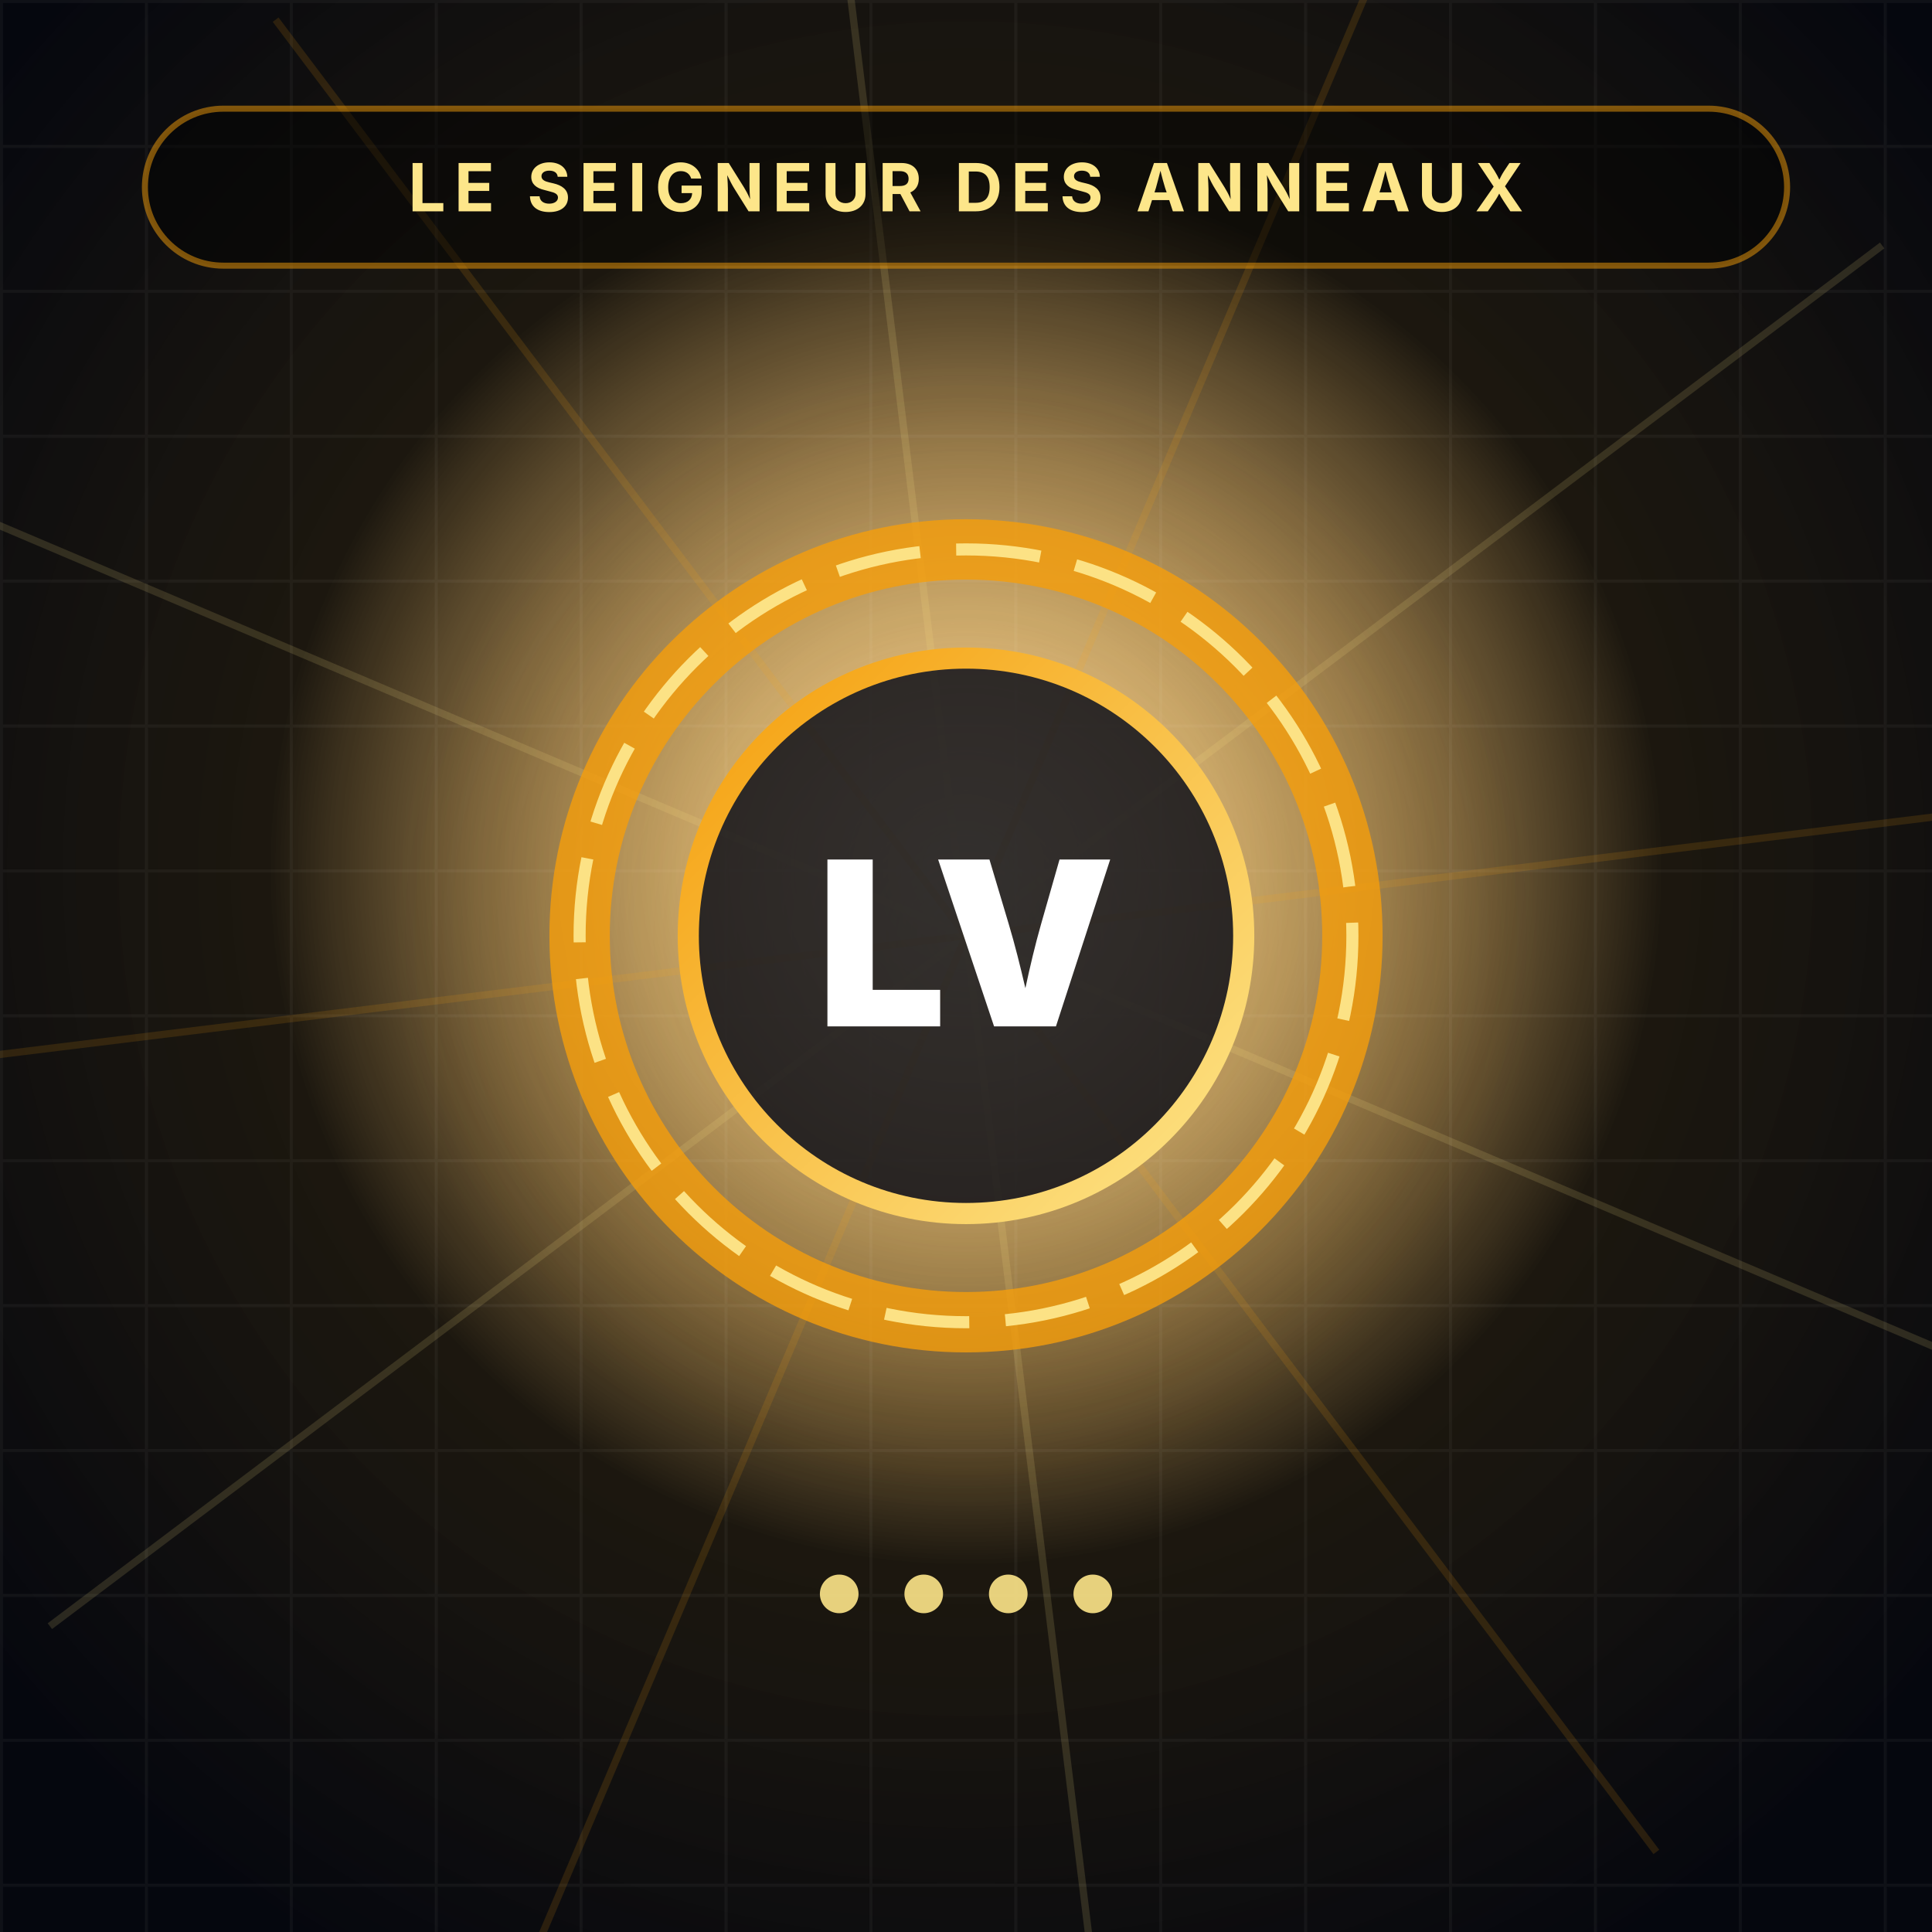
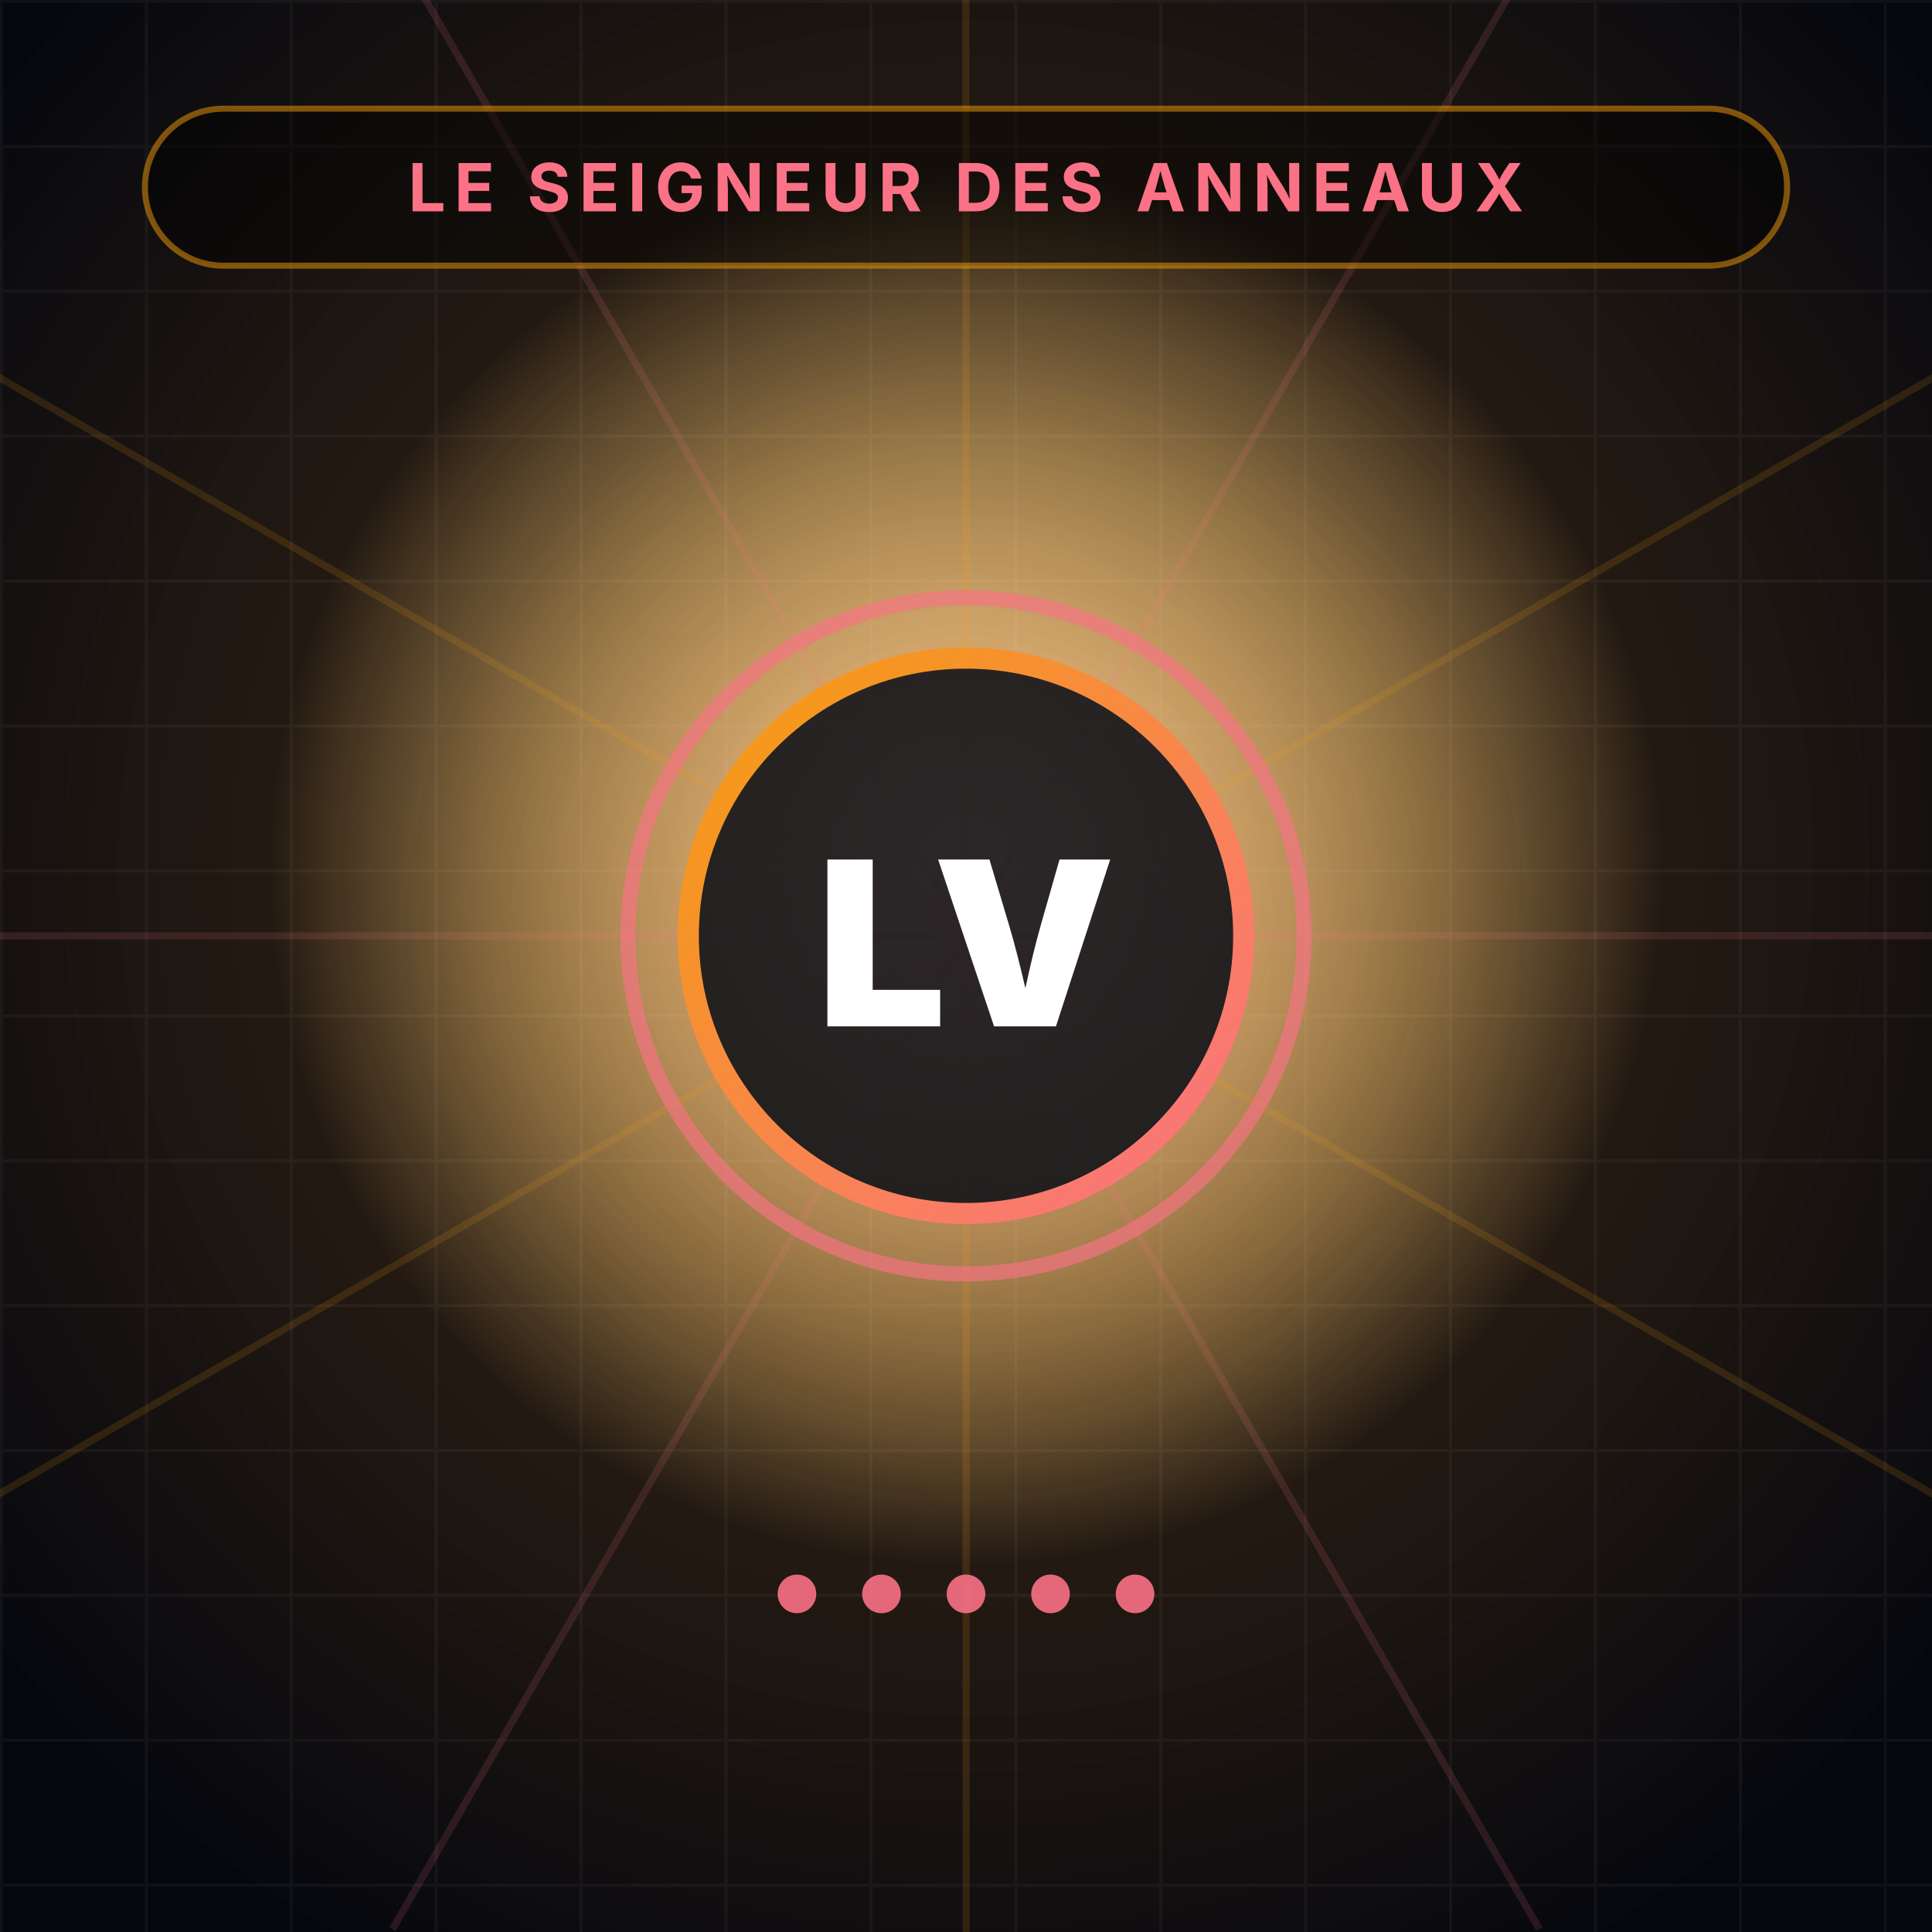
<svg xmlns="http://www.w3.org/2000/svg" viewBox="0 0 320 320" width="320" height="320">
  <defs>
    <radialGradient id="bgGrad" cx="50%" cy="45%" r="65%">
-       <stop offset="0%" stop-color="#f59e0b" stop-opacity="0.34" />
-       <stop offset="55%" stop-color="#140f06" stop-opacity="0.96" />
+       <stop offset="0%" stop-color="#f59e0b" stop-opacity="0.36" />
+       <stop offset="55%" stop-color="#1b1109" stop-opacity="0.96" />
      <stop offset="100%" stop-color="#05070e" stop-opacity="1" />
    </radialGradient>
    <radialGradient id="glow" cx="50%" cy="50%" r="50%">
-       <stop offset="0%" stop-color="#fde68a" stop-opacity="0.7" />
+       <stop offset="0%" stop-color="#fb7185" stop-opacity="0.7" />
      <stop offset="100%" stop-color="#f59e0b" stop-opacity="0" />
    </radialGradient>
    <linearGradient id="badgeGrad" x1="0%" y1="0%" x2="100%" y2="100%">
      <stop offset="0%" stop-color="#f59e0b" />
-       <stop offset="100%" stop-color="#fde68a" />
+       <stop offset="100%" stop-color="#fb7185" />
    </linearGradient>
    <pattern id="grid" width="24" height="24" patternUnits="userSpaceOnUse">
      <path d="M 24 0 L 0 0 0 24" fill="none" stroke="#ffffff" stroke-opacity="0.04" stroke-width="1" />
    </pattern>
  </defs>
  <rect width="320" height="320" fill="url(#bgGrad)" />
  <rect width="320" height="320" fill="url(#grid)" />
-   <g transform="rotate(-8 160 155)">
-     <line x1="160" y1="155" x2="349.971" y2="158.316" stroke="#f59e0b" stroke-width="1.2" opacity="0.14" />
-     <line x1="160" y1="155" x2="322.862" y2="252.857" stroke="#fde68a" stroke-width="1.2" opacity="0.14" />
-     <line x1="160" y1="155" x2="252.114" y2="321.178" stroke="#f59e0b" stroke-width="1.2" opacity="0.14" />
-     <line x1="160" y1="155" x2="156.684" y2="344.971" stroke="#fde68a" stroke-width="1.2" opacity="0.14" />
-     <line x1="160" y1="155" x2="62.143" y2="317.862" stroke="#f59e0b" stroke-width="1.2" opacity="0.14" />
-     <line x1="160" y1="155" x2="-6.178" y2="247.114" stroke="#fde68a" stroke-width="1.2" opacity="0.14" />
-     <line x1="160" y1="155" x2="-29.971" y2="151.684" stroke="#f59e0b" stroke-width="1.2" opacity="0.14" />
-     <line x1="160" y1="155" x2="-2.862" y2="57.143" stroke="#fde68a" stroke-width="1.2" opacity="0.14" />
-     <line x1="160" y1="155" x2="67.886" y2="-11.178" stroke="#f59e0b" stroke-width="1.2" opacity="0.14" />
-     <line x1="160" y1="155" x2="163.316" y2="-34.971" stroke="#fde68a" stroke-width="1.2" opacity="0.14" />
-     <line x1="160" y1="155" x2="257.857" y2="-7.862" stroke="#f59e0b" stroke-width="1.2" opacity="0.14" />
-     <line x1="160" y1="155" x2="326.178" y2="62.886" stroke="#fde68a" stroke-width="1.2" opacity="0.14" />
+   <g transform="rotate(30 160 155)">
+     <line x1="160" y1="155" x2="350.0" y2="155.0" stroke="#f59e0b" stroke-width="1.2" opacity="0.14" />
+     <line x1="160" y1="155" x2="324.5" y2="250.0" stroke="#fb7185" stroke-width="1.2" opacity="0.14" />
+     <line x1="160" y1="155" x2="255.0" y2="319.5" stroke="#f59e0b" stroke-width="1.2" opacity="0.14" />
+     <line x1="160" y1="155" x2="160.0" y2="345.0" stroke="#fb7185" stroke-width="1.2" opacity="0.14" />
+     <line x1="160" y1="155" x2="65.0" y2="319.5" stroke="#f59e0b" stroke-width="1.2" opacity="0.14" />
+     <line x1="160" y1="155" x2="-4.5" y2="250.0" stroke="#fb7185" stroke-width="1.2" opacity="0.14" />
+     <line x1="160" y1="155" x2="-30.0" y2="155.0" stroke="#f59e0b" stroke-width="1.2" opacity="0.14" />
+     <line x1="160" y1="155" x2="-4.5" y2="60.0" stroke="#fb7185" stroke-width="1.2" opacity="0.14" />
+     <line x1="160" y1="155" x2="65.0" y2="-9.5" stroke="#f59e0b" stroke-width="1.2" opacity="0.14" />
+     <line x1="160" y1="155" x2="160.0" y2="-35.0" stroke="#fb7185" stroke-width="1.2" opacity="0.14" />
+     <line x1="160" y1="155" x2="255.0" y2="-9.5" stroke="#f59e0b" stroke-width="1.2" opacity="0.14" />
+     <line x1="160" y1="155" x2="324.5" y2="60.0" stroke="#fb7185" stroke-width="1.2" opacity="0.14" />
  </g>
  <circle cx="160" cy="155" r="95" fill="url(#glow)" opacity="0.35" />
-   <circle cx="160" cy="155" r="64" fill="none" stroke="#f59e0b" stroke-width="10" opacity="0.8" />
-   <circle cx="160" cy="155" r="64" fill="none" stroke="#fde68a" stroke-width="2" stroke-dasharray="14 6" opacity="0.95" />
-   <circle cx="160" cy="155" r="46" fill="#090c16" fill-opacity="0.82" stroke="url(#badgeGrad)" stroke-width="3.5" />
+   <circle cx="160" cy="155" r="56" fill="none" stroke="#fb7185" stroke-width="2.5" opacity="0.65" />
+   <circle cx="160" cy="155" r="46" fill="#090c16" fill-opacity="0.85" stroke="url(#badgeGrad)" stroke-width="3.5" />
  <text x="160" y="170" text-anchor="middle" font-family="system-ui, -apple-system, 'Segoe UI', sans-serif" font-weight="900" font-size="38" letter-spacing="1" fill="#ffffff">LV</text>
  <rect x="24" y="18" width="272" height="26" rx="13" fill="#000000" fill-opacity="0.45" stroke="#f59e0b" stroke-opacity="0.5" />
-   <text x="160" y="35" text-anchor="middle" font-family="system-ui, -apple-system, 'Segoe UI', sans-serif" font-weight="700" font-size="11" letter-spacing="1.4" fill="#fde68a">LE SEIGNEUR DES ANNEAUX</text>
-   <circle cx="139" cy="264" r="3.2" fill="#fde68a" opacity="0.9" />
-   <circle cx="153" cy="264" r="3.2" fill="#fde68a" opacity="0.9" />
-   <circle cx="167" cy="264" r="3.2" fill="#fde68a" opacity="0.9" />
-   <circle cx="181" cy="264" r="3.2" fill="#fde68a" opacity="0.9" />
+   <text x="160" y="35" text-anchor="middle" font-family="system-ui, -apple-system, 'Segoe UI', sans-serif" font-weight="700" font-size="11" letter-spacing="1.4" fill="#fb7185">LE SEIGNEUR DES ANNEAUX</text>
+   <circle cx="132.0" cy="264" r="3.2" fill="#fb7185" opacity="0.9" />
+   <circle cx="146.0" cy="264" r="3.2" fill="#fb7185" opacity="0.9" />
+   <circle cx="160.0" cy="264" r="3.2" fill="#fb7185" opacity="0.9" />
+   <circle cx="174.0" cy="264" r="3.2" fill="#fb7185" opacity="0.9" />
+   <circle cx="188.0" cy="264" r="3.2" fill="#fb7185" opacity="0.9" />
</svg>
